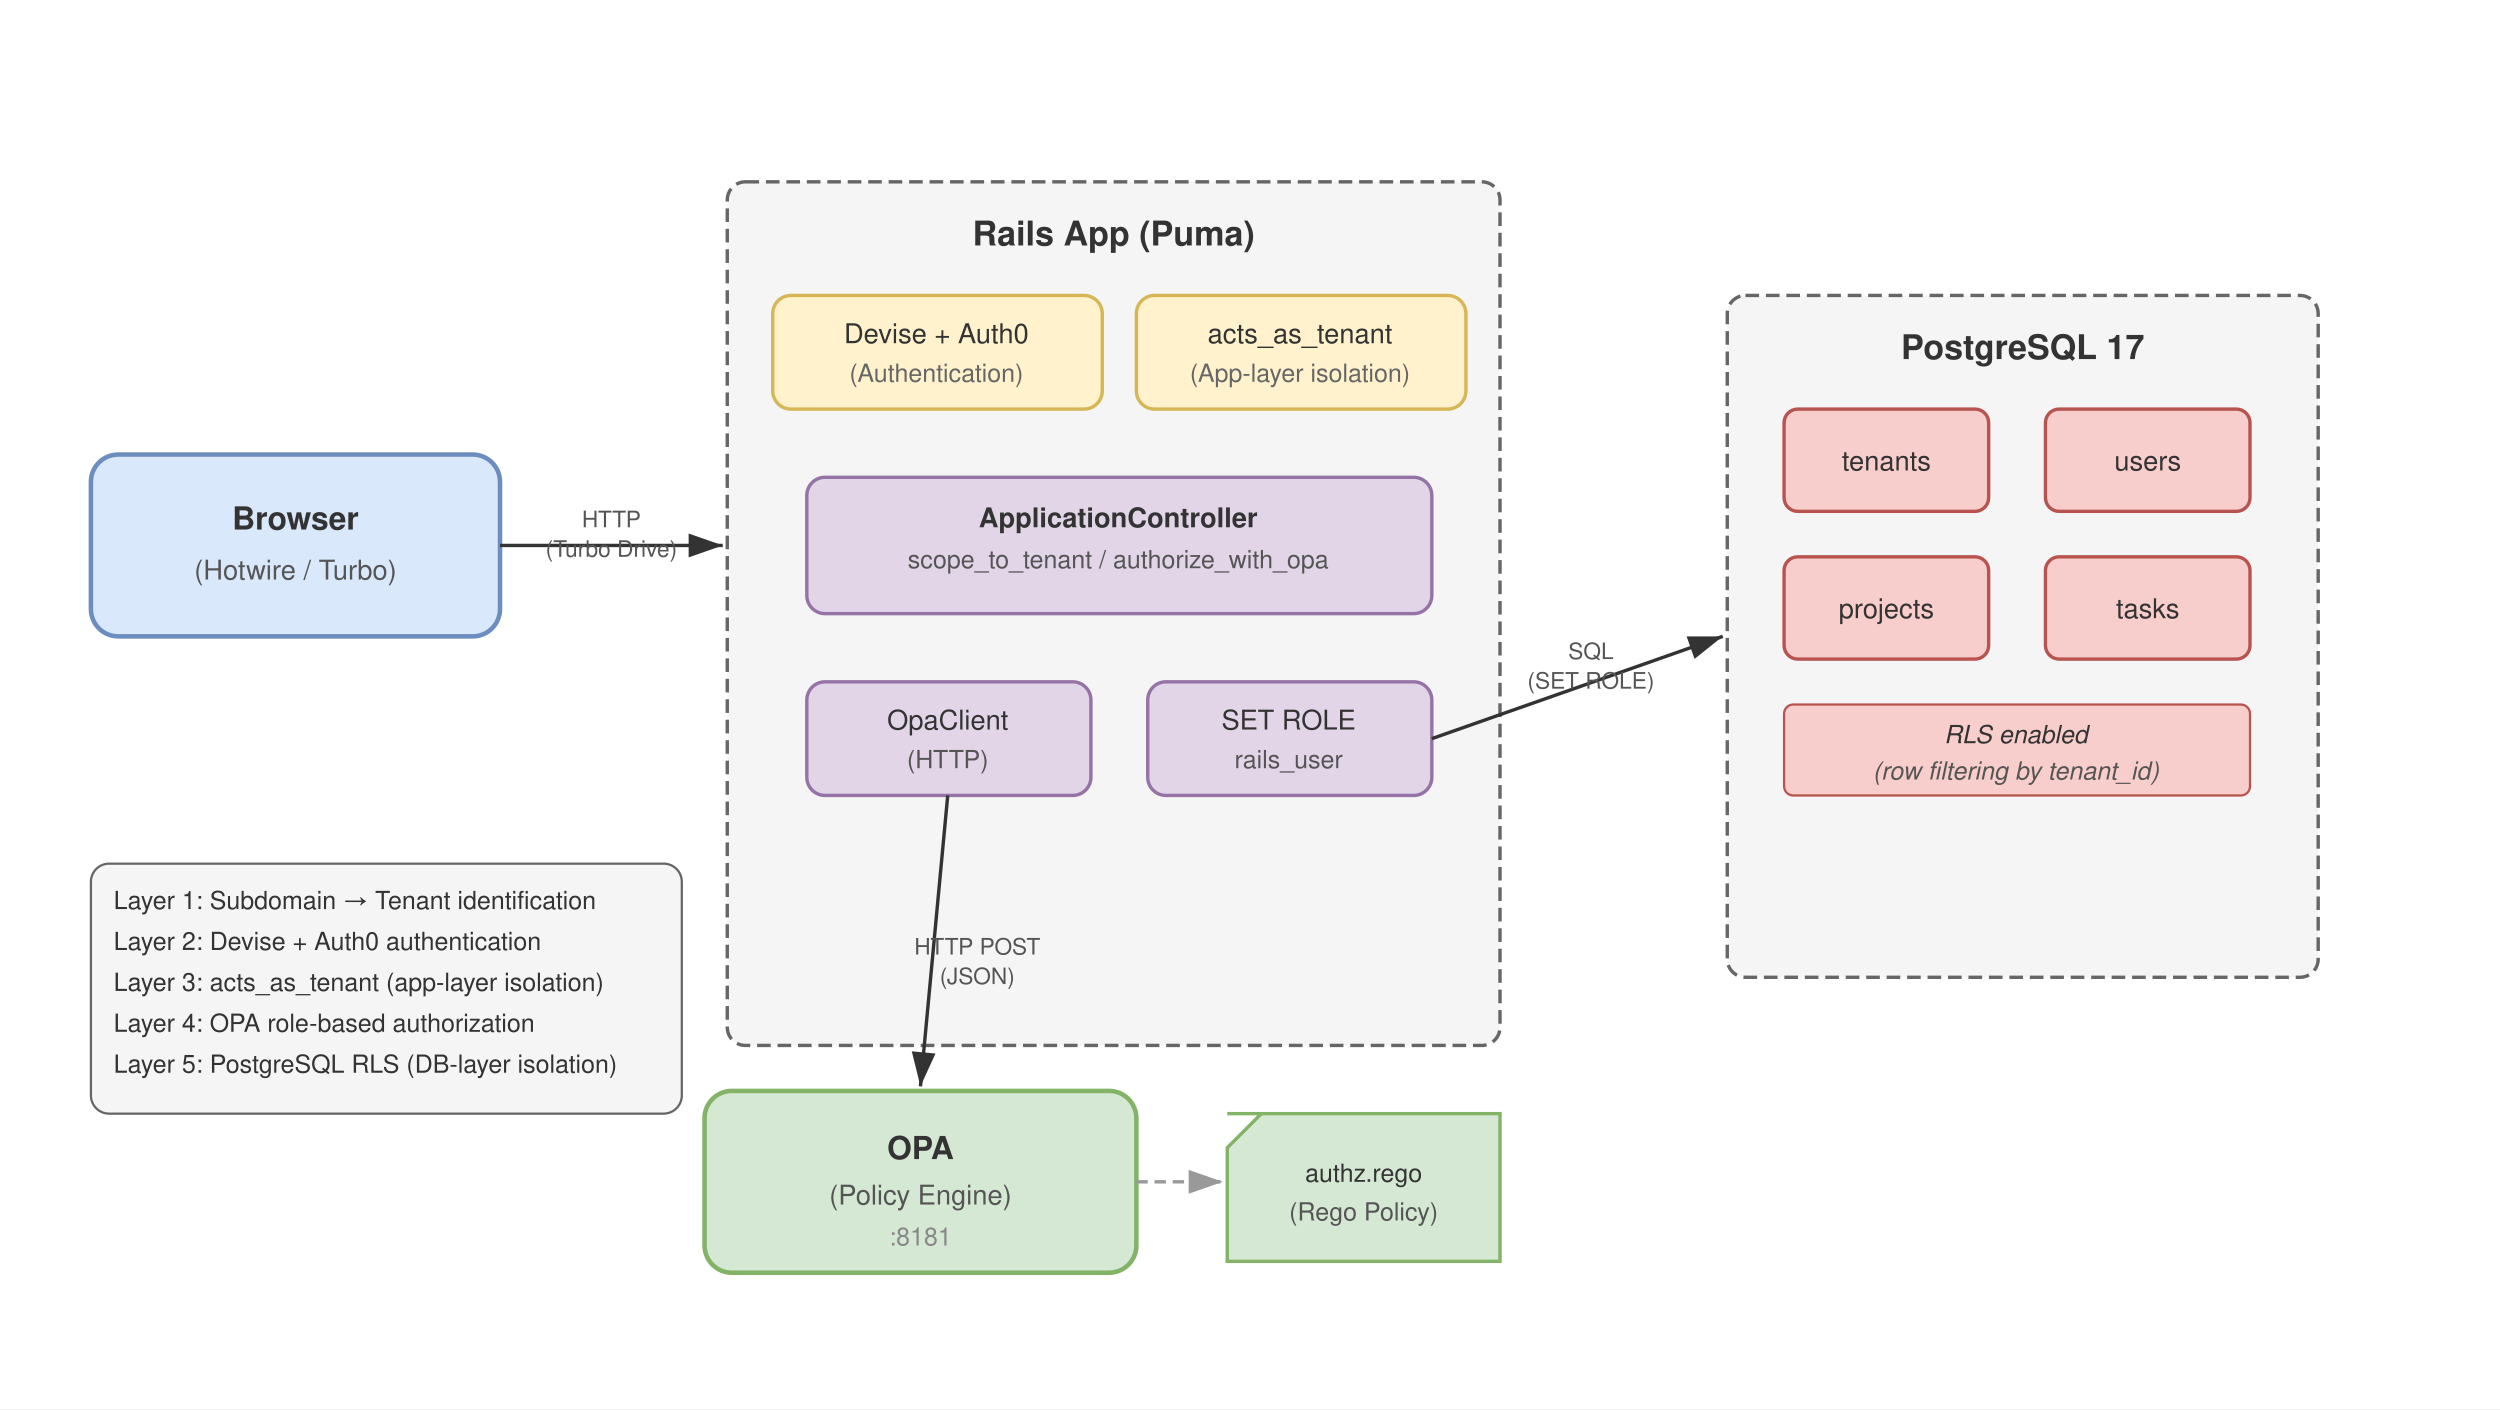
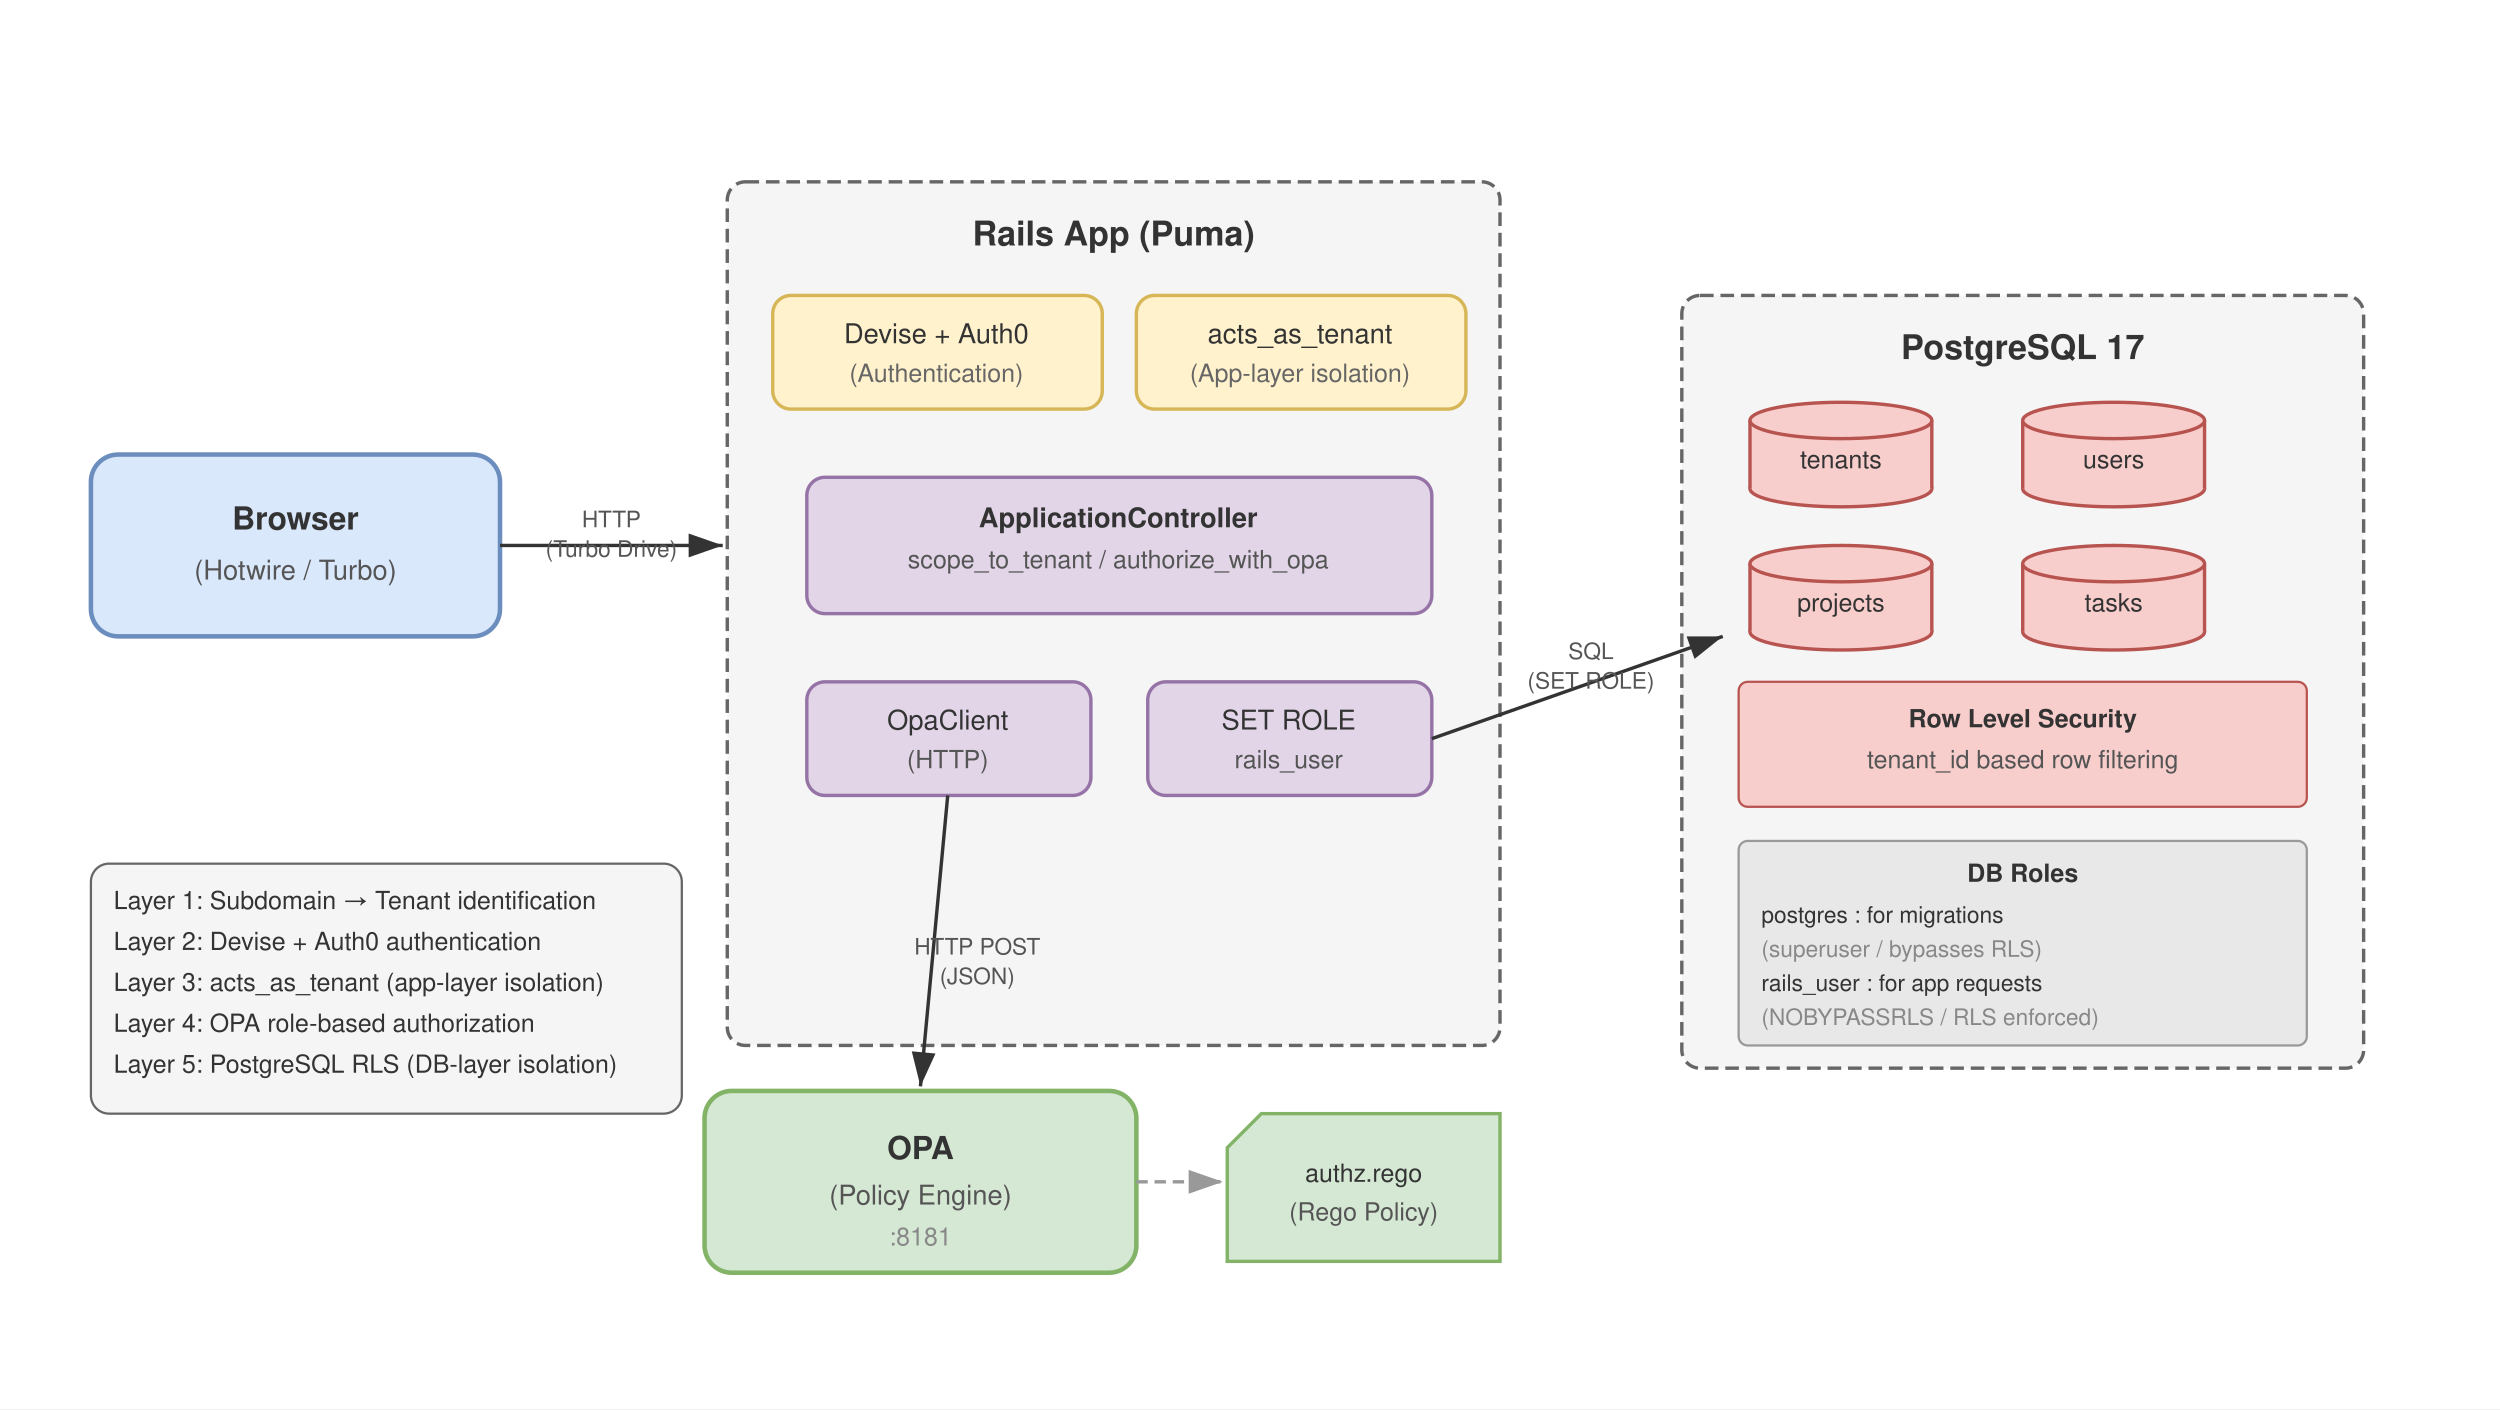
<svg xmlns="http://www.w3.org/2000/svg" viewBox="0 0 1100 620" font-family="Helvetica, Arial, sans-serif">
  <defs>
    <marker id="arrow" markerWidth="10" markerHeight="7" refX="10" refY="3.5" orient="auto">
      <polygon points="0 0, 10 3.5, 0 7" fill="#333" />
    </marker>
    <marker id="arrow-dash" markerWidth="10" markerHeight="7" refX="10" refY="3.5" orient="auto">
      <polygon points="0 0, 10 3.5, 0 7" fill="#999" />
    </marker>
  </defs>
  <rect width="1100" height="620" fill="#fff" />
  <rect x="40" y="200" width="180" height="80" rx="12" fill="#dae8fc" stroke="#6c8ebf" stroke-width="2" />
  <text x="130" y="233" text-anchor="middle" font-size="14" font-weight="bold" fill="#333">Browser</text>
  <text x="130" y="255" text-anchor="middle" font-size="12" fill="#555">(Hotwire / Turbo)</text>
  <rect x="320" y="80" width="340" height="380" rx="8" fill="#f5f5f5" stroke="#666" stroke-width="1.5" stroke-dasharray="6,3" />
  <text x="490" y="108" text-anchor="middle" font-size="15" font-weight="bold" fill="#333">Rails App (Puma)</text>
  <rect x="340" y="130" width="145" height="50" rx="8" fill="#fff2cc" stroke="#d6b656" stroke-width="1.5" />
  <text x="412" y="151" text-anchor="middle" font-size="12" fill="#333">Devise + Auth0</text>
  <text x="412" y="168" text-anchor="middle" font-size="11" fill="#666">(Authentication)</text>
  <rect x="500" y="130" width="145" height="50" rx="8" fill="#fff2cc" stroke="#d6b656" stroke-width="1.5" />
  <text x="572" y="151" text-anchor="middle" font-size="12" fill="#333">acts_as_tenant</text>
  <text x="572" y="168" text-anchor="middle" font-size="11" fill="#666">(App-layer isolation)</text>
  <rect x="355" y="210" width="275" height="60" rx="8" fill="#e1d5e7" stroke="#9673a6" stroke-width="1.5" />
  <text x="492" y="232" text-anchor="middle" font-size="12" font-weight="bold" fill="#333">ApplicationController</text>
  <text x="492" y="250" text-anchor="middle" font-size="11" fill="#555">scope_to_tenant / authorize_with_opa</text>
  <rect x="355" y="300" width="125" height="50" rx="8" fill="#e1d5e7" stroke="#9673a6" stroke-width="1.5" />
  <text x="417" y="321" text-anchor="middle" font-size="12" fill="#333">OpaClient</text>
  <text x="417" y="338" text-anchor="middle" font-size="11" fill="#555">(HTTP)</text>
  <rect x="505" y="300" width="125" height="50" rx="8" fill="#e1d5e7" stroke="#9673a6" stroke-width="1.5" />
  <text x="567" y="321" text-anchor="middle" font-size="12" fill="#333">SET ROLE</text>
  <text x="567" y="338" text-anchor="middle" font-size="11" fill="#555">rails_user</text>
  <rect x="310" y="480" width="190" height="80" rx="12" fill="#d5e8d4" stroke="#82b366" stroke-width="2" />
  <text x="405" y="510" text-anchor="middle" font-size="14" font-weight="bold" fill="#333">OPA</text>
  <text x="405" y="530" text-anchor="middle" font-size="12" fill="#555">(Policy Engine)</text>
  <text x="405" y="548" text-anchor="middle" font-size="11" fill="#888">:8181</text>
-   <path d="M540,490 L660,490 L660,555 L540,555 L540,505 L555,490 Z" fill="#d5e8d4" stroke="#82b366" stroke-width="1.5" />
+   <path d="M555,490 L660,490 L660,555 L540,555 L540,505 L555,490 Z" fill="#d5e8d4" stroke="#82b366" stroke-width="1.5" />
  <text x="600" y="520" text-anchor="middle" font-size="11" fill="#333">authz.rego</text>
  <text x="600" y="537" text-anchor="middle" font-size="11" fill="#555">(Rego Policy)</text>
-   <rect x="760" y="130" width="260" height="300" rx="8" fill="#f5f5f5" stroke="#666" stroke-width="1.5" stroke-dasharray="6,3" />
+   <rect x="740" y="130" width="300" height="340" rx="8" fill="#f5f5f5" stroke="#666" stroke-width="1.5" stroke-dasharray="6,3" />
  <text x="890" y="158" text-anchor="middle" font-size="15" font-weight="bold" fill="#333">PostgreSQL 17</text>
-   <rect x="785" y="180" width="90" height="45" rx="6" fill="#f8cecc" stroke="#b85450" stroke-width="1.5" />
-   <text x="830" y="207" text-anchor="middle" font-size="12" fill="#333">tenants</text>
-   <rect x="900" y="180" width="90" height="45" rx="6" fill="#f8cecc" stroke="#b85450" stroke-width="1.5" />
-   <text x="945" y="207" text-anchor="middle" font-size="12" fill="#333">users</text>
-   <rect x="785" y="245" width="90" height="45" rx="6" fill="#f8cecc" stroke="#b85450" stroke-width="1.5" />
-   <text x="830" y="272" text-anchor="middle" font-size="12" fill="#333">projects</text>
-   <rect x="900" y="245" width="90" height="45" rx="6" fill="#f8cecc" stroke="#b85450" stroke-width="1.5" />
-   <text x="945" y="272" text-anchor="middle" font-size="12" fill="#333">tasks</text>
-   <rect x="785" y="310" width="205" height="40" rx="4" fill="#f8cecc" stroke="#b85450" stroke-width="1" />
-   <text x="887" y="327" text-anchor="middle" font-size="11" font-style="italic" fill="#333">RLS enabled</text>
-   <text x="887" y="343" text-anchor="middle" font-size="11" font-style="italic" fill="#555">(row filtering by tenant_id)</text>
+   <ellipse cx="810" cy="215" rx="40" ry="8" fill="#f8cecc" stroke="#b85450" stroke-width="1.5" />
+   <rect x="770" y="185" width="80" height="30" fill="#f8cecc" stroke="none" />
+   <line x1="770" y1="185" x2="770" y2="215" stroke="#b85450" stroke-width="1.5" />
+   <line x1="850" y1="185" x2="850" y2="215" stroke="#b85450" stroke-width="1.5" />
+   <ellipse cx="810" cy="185" rx="40" ry="8" fill="#f8cecc" stroke="#b85450" stroke-width="1.5" />
+   <text x="810" y="206" text-anchor="middle" font-size="11" fill="#333">tenants</text>
+   <ellipse cx="930" cy="215" rx="40" ry="8" fill="#f8cecc" stroke="#b85450" stroke-width="1.5" />
+   <rect x="890" y="185" width="80" height="30" fill="#f8cecc" stroke="none" />
+   <line x1="890" y1="185" x2="890" y2="215" stroke="#b85450" stroke-width="1.5" />
+   <line x1="970" y1="185" x2="970" y2="215" stroke="#b85450" stroke-width="1.5" />
+   <ellipse cx="930" cy="185" rx="40" ry="8" fill="#f8cecc" stroke="#b85450" stroke-width="1.5" />
+   <text x="930" y="206" text-anchor="middle" font-size="11" fill="#333">users</text>
+   <ellipse cx="810" cy="278" rx="40" ry="8" fill="#f8cecc" stroke="#b85450" stroke-width="1.5" />
+   <rect x="770" y="248" width="80" height="30" fill="#f8cecc" stroke="none" />
+   <line x1="770" y1="248" x2="770" y2="278" stroke="#b85450" stroke-width="1.5" />
+   <line x1="850" y1="248" x2="850" y2="278" stroke="#b85450" stroke-width="1.5" />
+   <ellipse cx="810" cy="248" rx="40" ry="8" fill="#f8cecc" stroke="#b85450" stroke-width="1.5" />
+   <text x="810" y="269" text-anchor="middle" font-size="11" fill="#333">projects</text>
+   <ellipse cx="930" cy="278" rx="40" ry="8" fill="#f8cecc" stroke="#b85450" stroke-width="1.5" />
+   <rect x="890" y="248" width="80" height="30" fill="#f8cecc" stroke="none" />
+   <line x1="890" y1="248" x2="890" y2="278" stroke="#b85450" stroke-width="1.5" />
+   <line x1="970" y1="248" x2="970" y2="278" stroke="#b85450" stroke-width="1.5" />
+   <ellipse cx="930" cy="248" rx="40" ry="8" fill="#f8cecc" stroke="#b85450" stroke-width="1.5" />
+   <text x="930" y="269" text-anchor="middle" font-size="11" fill="#333">tasks</text>
+   <rect x="765" y="300" width="250" height="55" rx="4" fill="#f8cecc" stroke="#b85450" stroke-width="1" />
+   <text x="890" y="320" text-anchor="middle" font-size="11" font-weight="bold" fill="#333">Row Level Security</text>
+   <text x="890" y="338" text-anchor="middle" font-size="11" fill="#555">tenant_id based row filtering</text>
+   <rect x="765" y="370" width="250" height="90" rx="4" fill="#e8e8e8" stroke="#999" stroke-width="1" />
+   <text x="890" y="388" text-anchor="middle" font-size="11" font-weight="bold" fill="#333">DB Roles</text>
+   <text x="775" y="406" font-size="10" fill="#333">postgres : for migrations</text>
+   <text x="775" y="421" font-size="10" fill="#888">(superuser / bypasses RLS)</text>
+   <text x="775" y="436" font-size="10" fill="#333">rails_user : for app requests</text>
+   <text x="775" y="451" font-size="10" fill="#888">(NOBYPASSRLS / RLS enforced)</text>
  <rect x="40" y="380" width="260" height="110" rx="8" fill="#f5f5f5" stroke="#666" stroke-width="1" />
  <text x="50" y="400" font-size="11" fill="#333">Layer 1: Subdomain → Tenant identification</text>
  <text x="50" y="418" font-size="11" fill="#333">Layer 2: Devise + Auth0 authentication</text>
  <text x="50" y="436" font-size="11" fill="#333">Layer 3: acts_as_tenant (app-layer isolation)</text>
  <text x="50" y="454" font-size="11" fill="#333">Layer 4: OPA role-based authorization</text>
  <text x="50" y="472" font-size="11" fill="#333">Layer 5: PostgreSQL RLS (DB-layer isolation)</text>
  <line x1="220" y1="240" x2="318" y2="240" stroke="#333" stroke-width="1.5" marker-end="url(#arrow)" />
  <text x="269" y="232" text-anchor="middle" font-size="10" fill="#555">HTTP</text>
  <text x="269" y="245" text-anchor="middle" font-size="10" fill="#555">(Turbo Drive)</text>
  <line x1="630" y1="325" x2="758" y2="280" stroke="#333" stroke-width="1.5" marker-end="url(#arrow)" />
  <text x="700" y="290" text-anchor="middle" font-size="10" fill="#555">SQL</text>
  <text x="700" y="303" text-anchor="middle" font-size="10" fill="#555">(SET ROLE)</text>
  <line x1="417" y1="350" x2="405" y2="478" stroke="#333" stroke-width="1.5" marker-end="url(#arrow)" />
  <text x="430" y="420" text-anchor="middle" font-size="10" fill="#555">HTTP POST</text>
  <text x="430" y="433" text-anchor="middle" font-size="10" fill="#555">(JSON)</text>
  <line x1="500" y1="520" x2="538" y2="520" stroke="#999" stroke-width="1.5" stroke-dasharray="5,3" marker-end="url(#arrow-dash)" />
</svg>
